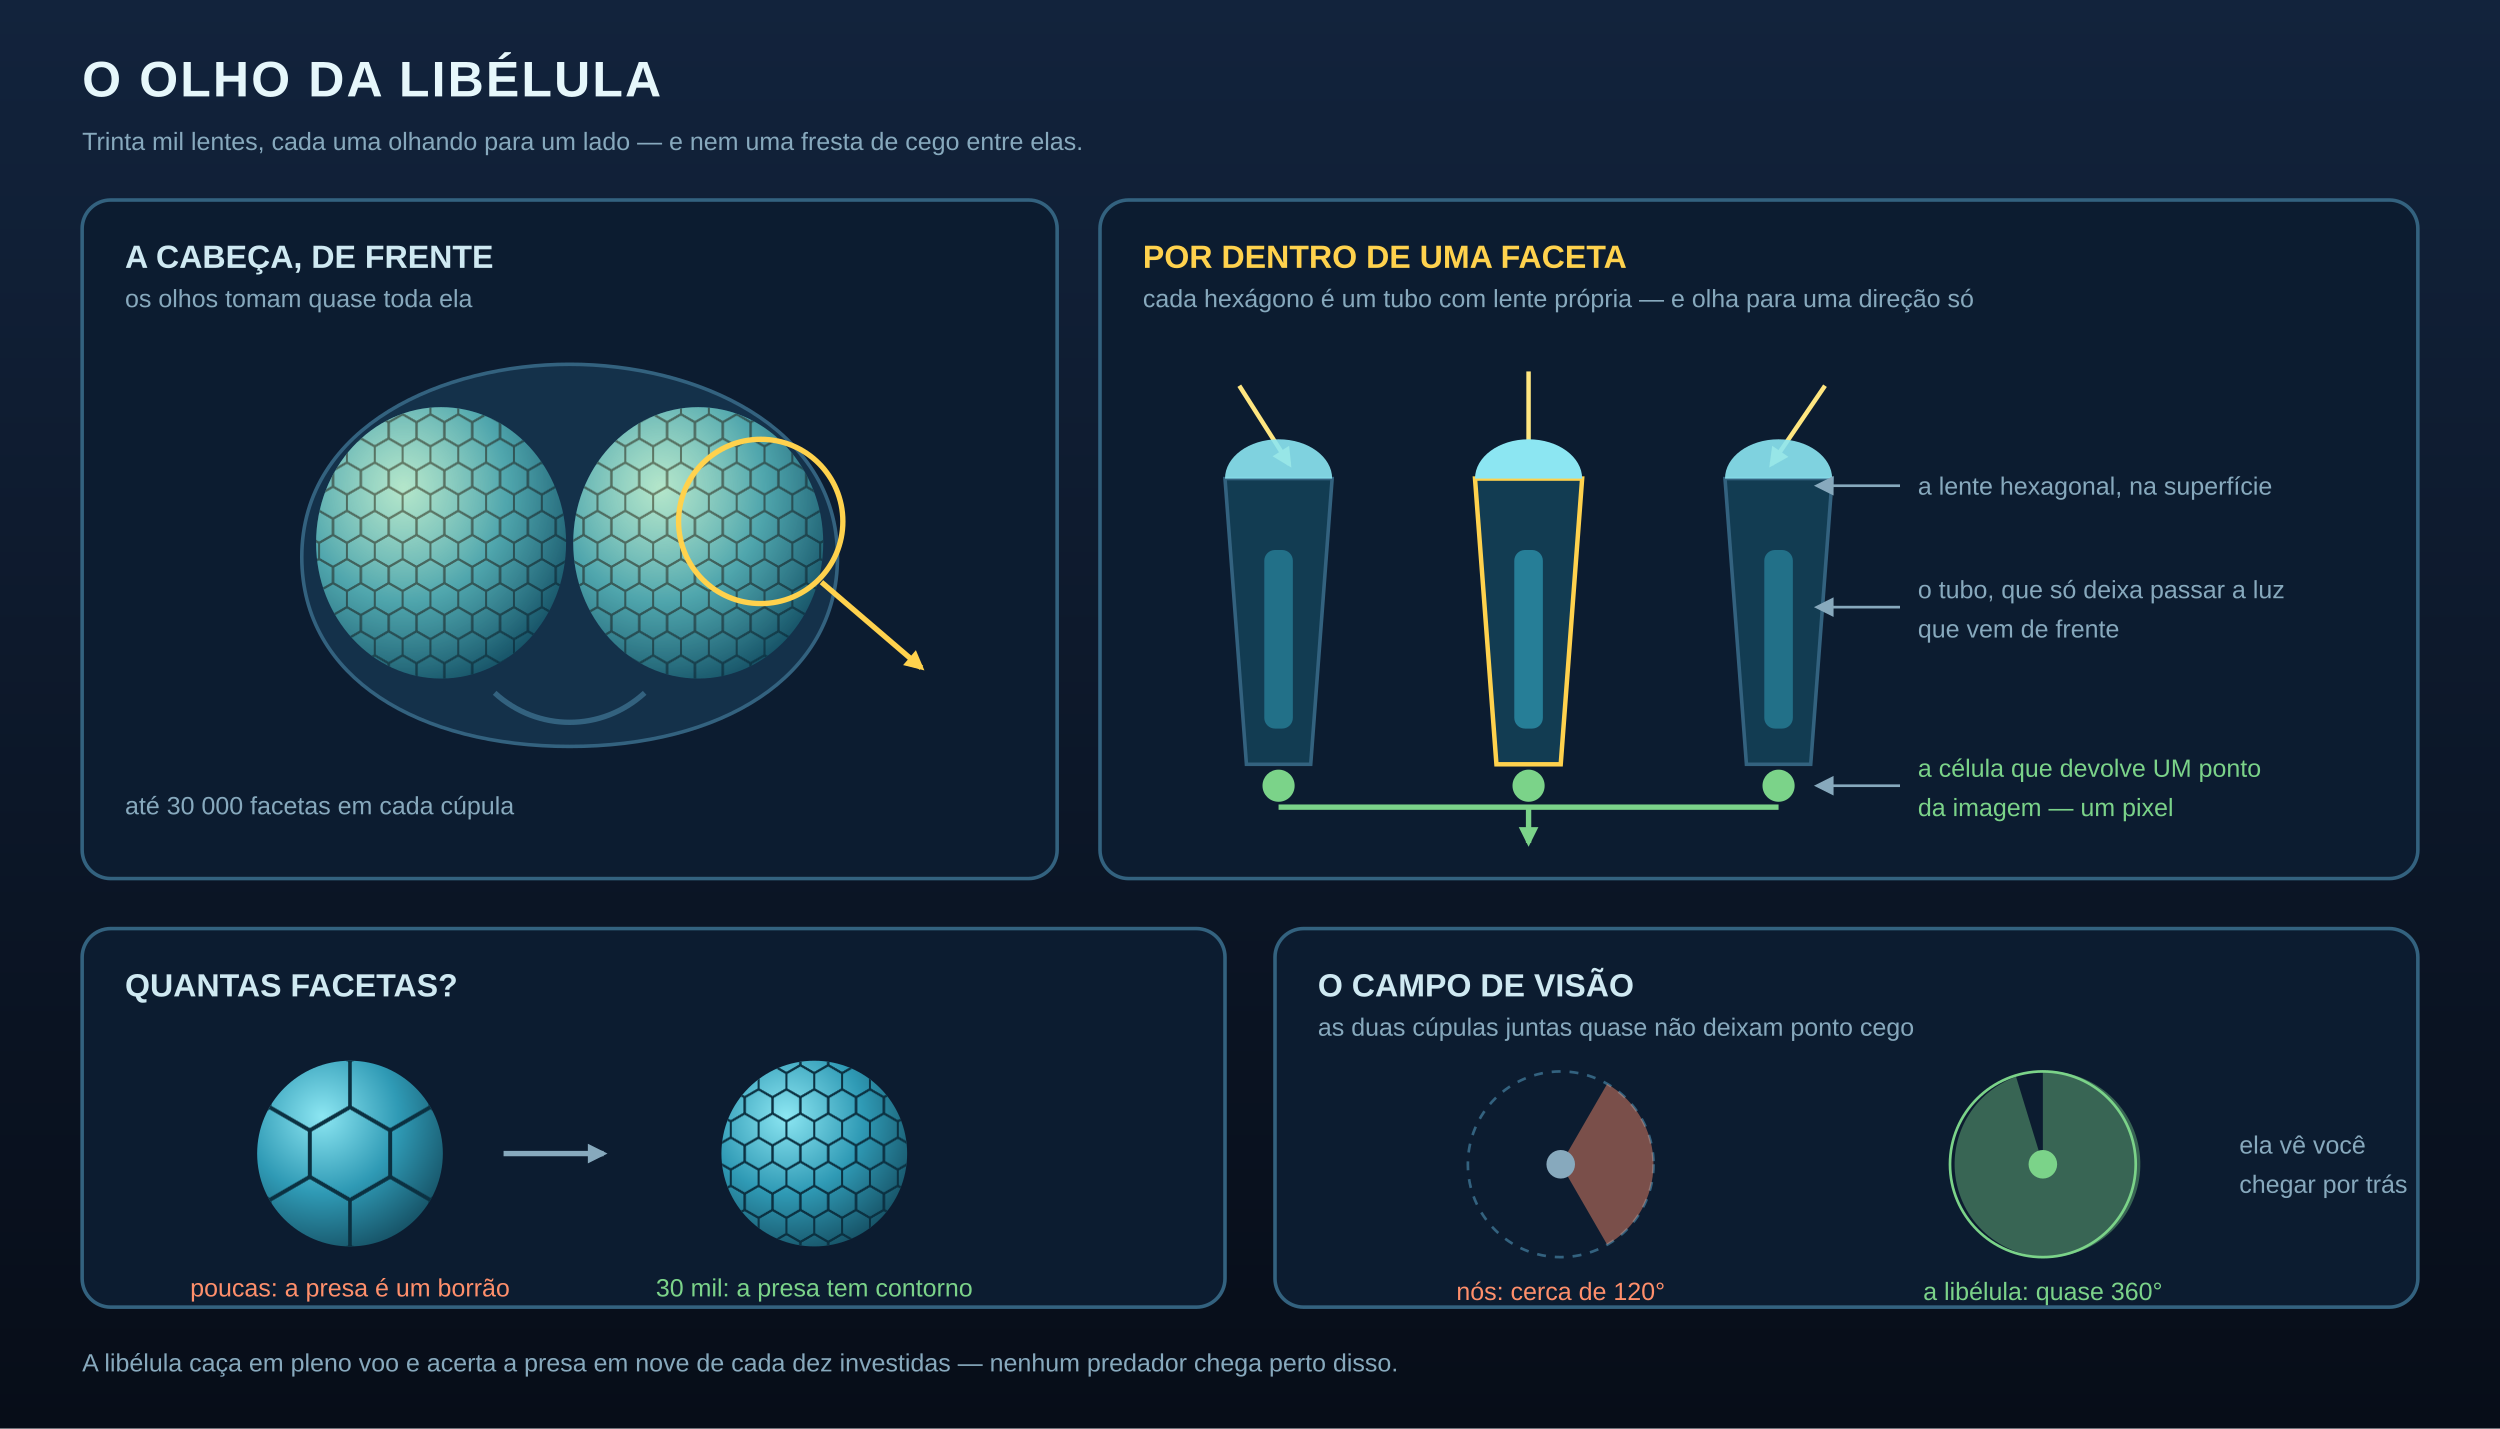
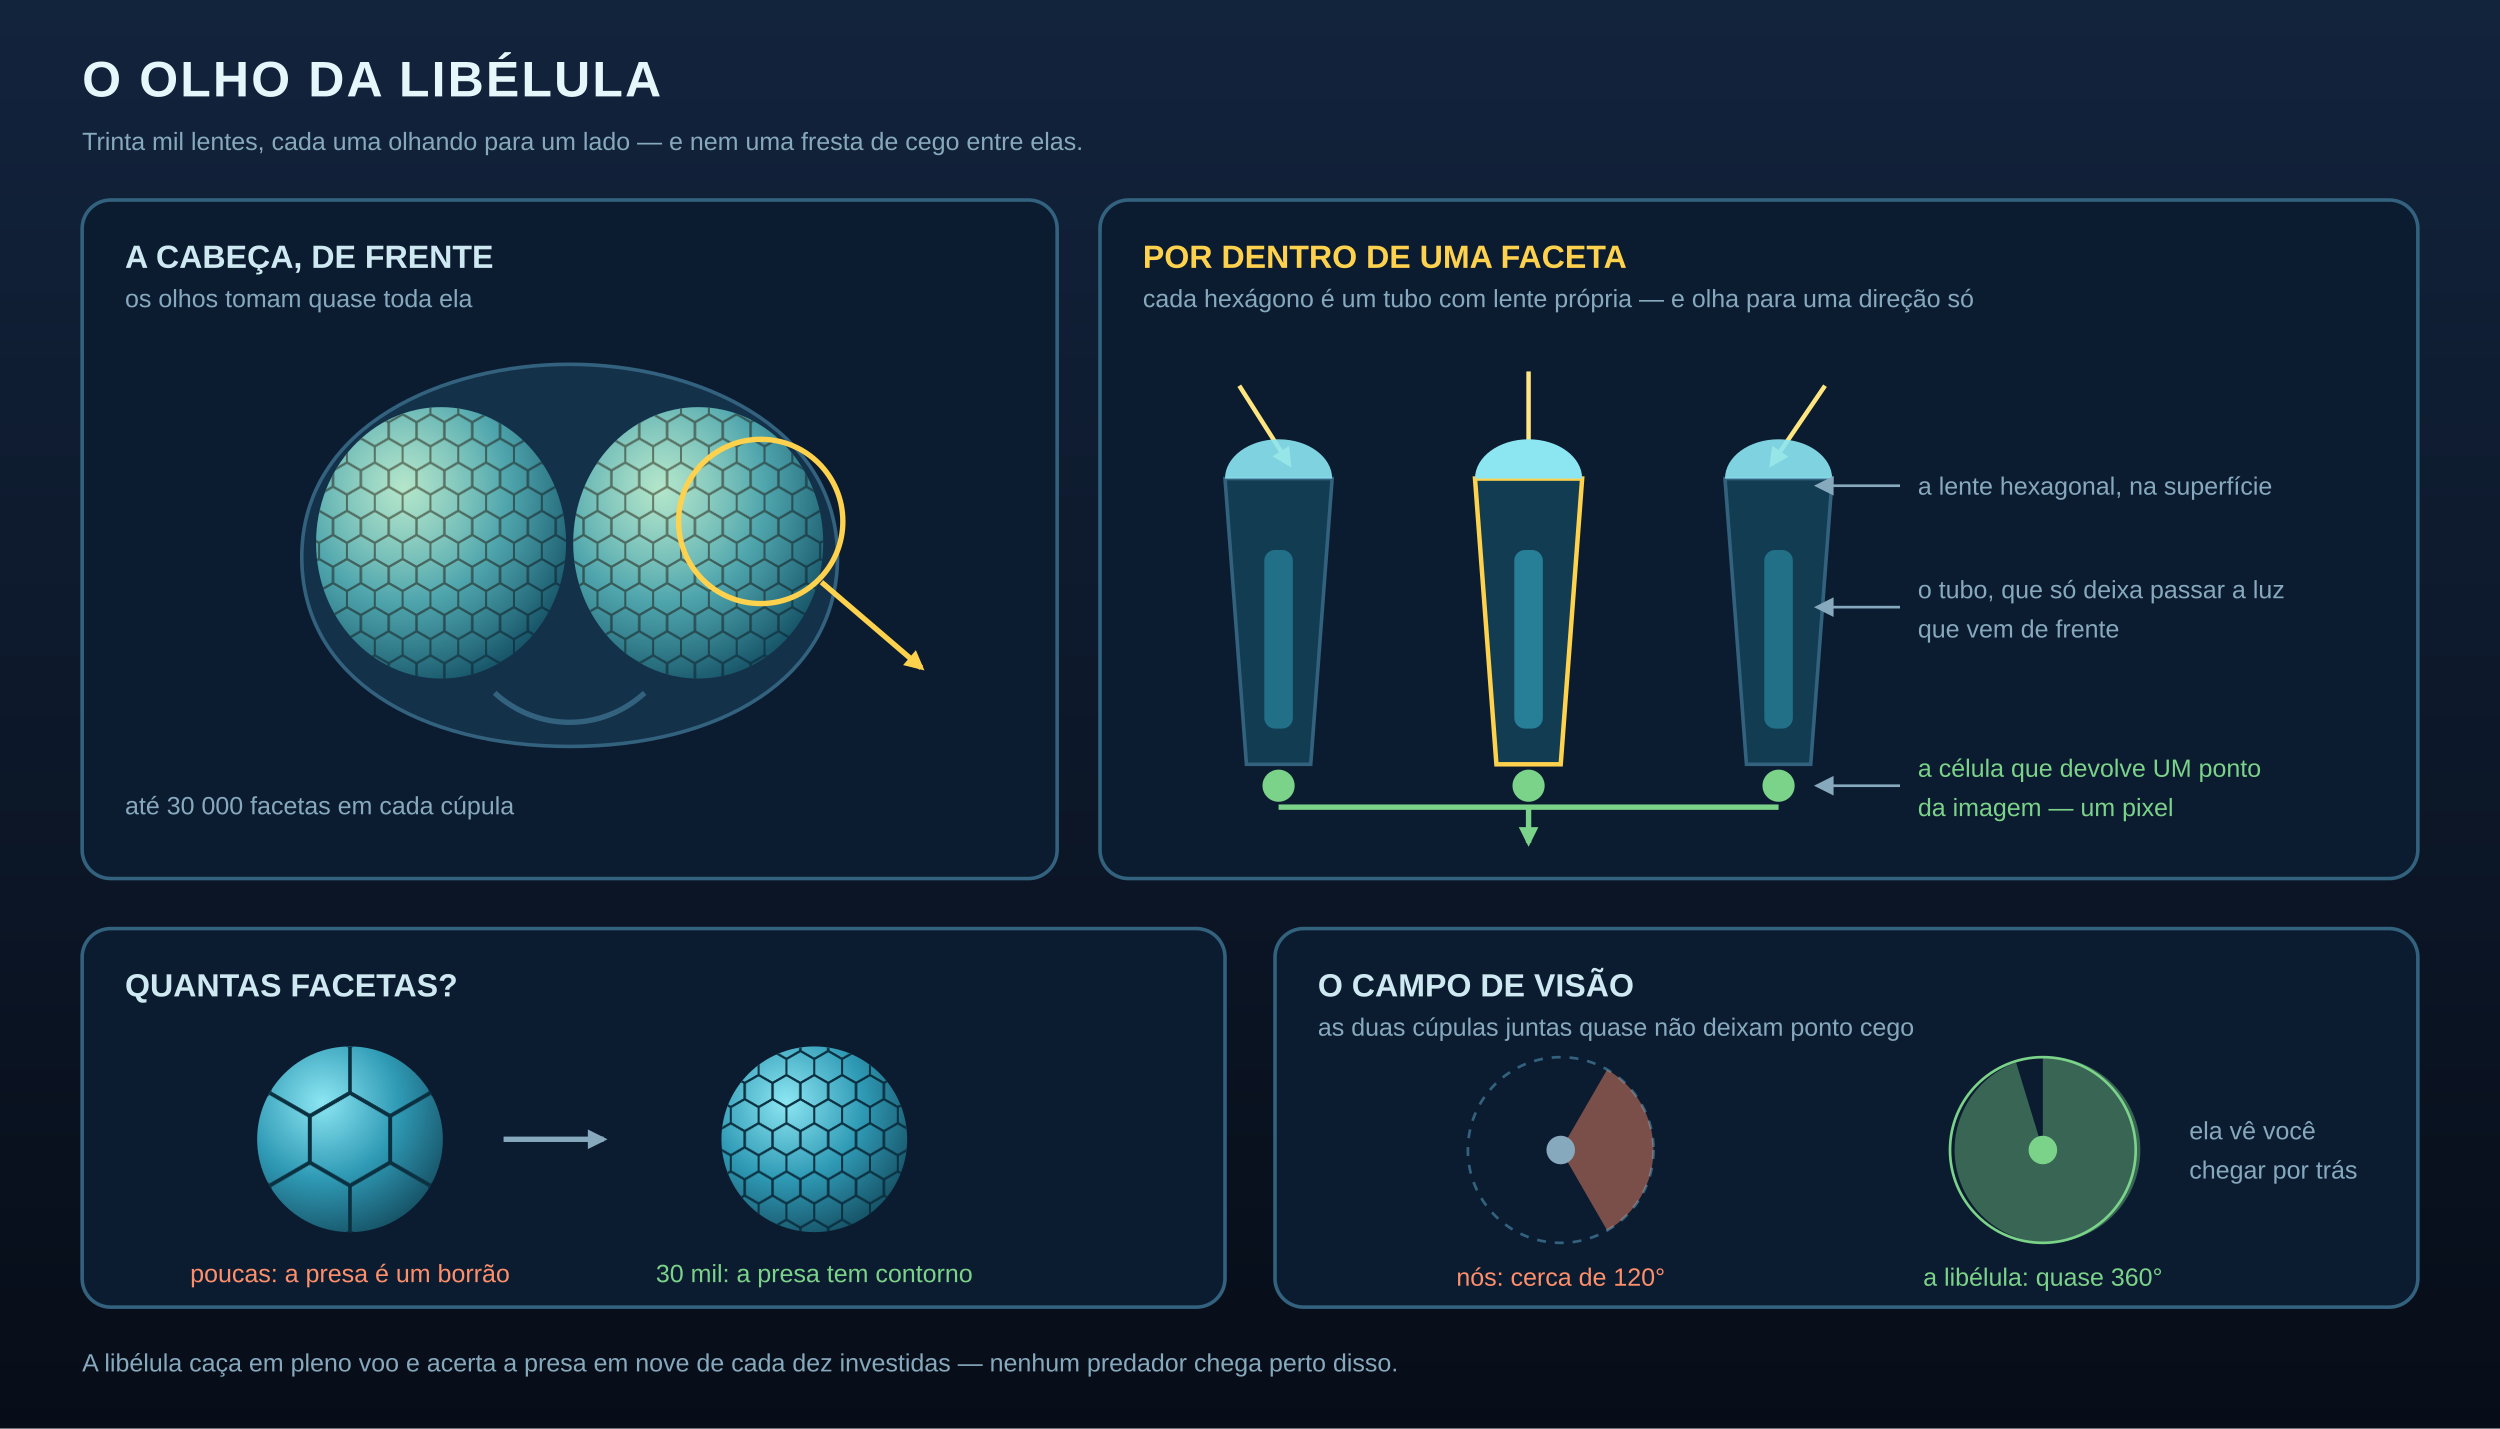
<svg xmlns="http://www.w3.org/2000/svg" viewBox="0 0 1400 800" width="1400" height="800" role="img" aria-labelledby="tit desc" font-family="'Segoe UI', 'Helvetica Neue', Arial, sans-serif">
  <defs>
    <linearGradient id="fundo" x1="0" y1="0" x2="0" y2="1">
      <stop offset="0" stop-color="#12233c" />
      <stop offset="1" stop-color="#070d18" />
    </linearGradient>
    <radialGradient id="cupula" cx="0.35" cy="0.3" r="0.75">
      <stop offset="0" stop-color="#8ce6f2" />
      <stop offset="0.55" stop-color="#2f9ab5" />
      <stop offset="1" stop-color="#175468" />
    </radialGradient>
    <radialGradient id="cupulaLuz" cx="0.35" cy="0.3" r="0.75">
      <stop offset="0" stop-color="#ffe680" stop-opacity="0.35" />
      <stop offset="1" stop-color="#ffe680" stop-opacity="0" />
    </radialGradient>
    <pattern id="hexFino" patternUnits="userSpaceOnUse" width="15.59" height="27">
      <g fill="none" stroke="#0b3040" stroke-width="1.1">
        <path d="M0 -9 L7.79 -4.5 L7.79 4.5 L0 9 L-7.79 4.5 L-7.79 -4.5 Z" />
        <path d="M15.59 -9 L23.38 -4.5 L23.38 4.5 L15.59 9 L7.8 4.5 L7.8 -4.5 Z" />
        <path d="M0 18 L7.79 22.5 L7.79 31.5 L0 36 L-7.79 31.5 L-7.79 22.5 Z" />
        <path d="M15.59 18 L23.38 22.5 L23.38 31.5 L15.59 36 L7.8 31.5 L7.8 22.5 Z" />
        <path d="M7.79 4.5 L15.58 9 L15.58 18 L7.79 22.5 L0 18 L0 9 Z" />
      </g>
    </pattern>
    <pattern id="hexGrosso" patternUnits="userSpaceOnUse" width="45.03" height="78">
      <g fill="none" stroke="#0b3040" stroke-width="2">
        <path d="M0 -26 L22.5 -13 L22.5 13 L0 26 L-22.5 13 L-22.5 -13 Z" />
        <path d="M45.03 -26 L67.5 -13 L67.5 13 L45.03 26 L22.5 13 L22.5 -13 Z" />
        <path d="M0 52 L22.5 65 L22.5 91 L0 104 L-22.5 91 L-22.5 65 Z" />
        <path d="M45.03 52 L67.5 65 L67.5 91 L45.03 104 L22.5 91 L22.5 65 Z" />
        <path d="M22.5 13 L45 26 L45 52 L22.5 65 L0 52 L0 26 Z" />
      </g>
    </pattern>
-     <marker id="s" viewBox="0 0 10 10" refX="8" refY="5" markerWidth="11" markerHeight="11" markerUnits="userSpaceOnUse" orient="auto">
-       <path d="M0 0 L10 5 L0 10 z" fill="context-stroke" />
+     <marker id="s-7bd389" viewBox="0 0 10 10" refX="8" refY="5" markerWidth="11" markerHeight="11" markerUnits="userSpaceOnUse" orient="auto">
+       <path d="M0 0 L10 5 L0 10 z" fill="#7bd389" />
+     </marker>
+     <marker id="s-87a9bd" viewBox="0 0 10 10" refX="8" refY="5" markerWidth="11" markerHeight="11" markerUnits="userSpaceOnUse" orient="auto">
+       <path d="M0 0 L10 5 L0 10 z" fill="#87a9bd" />
+     </marker>
+     <marker id="s-ffd24d" viewBox="0 0 10 10" refX="8" refY="5" markerWidth="11" markerHeight="11" markerUnits="userSpaceOnUse" orient="auto">
+       <path d="M0 0 L10 5 L0 10 z" fill="#ffd24d" />
+     </marker>
+     <marker id="s-ffe680" viewBox="0 0 10 10" refX="8" refY="5" markerWidth="11" markerHeight="11" markerUnits="userSpaceOnUse" orient="auto">
+       <path d="M0 0 L10 5 L0 10 z" fill="#ffe680" />
    </marker>
  </defs>
  <style>
        .cab  { fill:#e6f7fb; font-size:28px; font-weight:800; letter-spacing:1.2px; }
        .rot  { fill:#cfe9f2; font-size:18px; font-weight:700; }
        .rotp { fill:#87a9bd; font-size:14px; }
        .painel { fill:#0c1c30; stroke:#33627f; stroke-width:2; }
    </style>
  <rect width="1400" height="800" fill="url(#fundo)" />
  <text class="cab" x="46" y="54">O OLHO DA LIBÉLULA</text>
  <text class="rotp" x="46" y="84" font-size="17">Trinta mil lentes, cada uma olhando para um lado — e nem uma fresta de cego entre elas.</text>
  <g transform="translate(46,112)">
    <rect class="painel" x="0" y="0" width="546" height="380" rx="16" />
    <text class="rot" x="24" y="38">A CABEÇA, DE FRENTE</text>
    <text class="rotp" x="24" y="60">os olhos tomam quase toda ela</text>
    <g transform="translate(273,210)">
      <path d="M-150 -10 C -150 -84, -70 -118, 0 -118 C 70 -118, 150 -84, 150 -10                      C 150 58, 84 96, 0 96 C -84 96, -150 58, -150 -10 Z" fill="#14314a" stroke="#33627f" stroke-width="2" />
      <g>
        <ellipse cx="-72" cy="-18" rx="70" ry="76" fill="url(#cupula)" />
        <ellipse cx="-72" cy="-18" rx="70" ry="76" fill="url(#hexFino)" opacity="0.85" />
        <ellipse cx="-72" cy="-18" rx="70" ry="76" fill="url(#cupulaLuz)" />
      </g>
      <g>
        <ellipse cx="72" cy="-18" rx="70" ry="76" fill="url(#cupula)" />
        <ellipse cx="72" cy="-18" rx="70" ry="76" fill="url(#hexFino)" opacity="0.85" />
        <ellipse cx="72" cy="-18" rx="70" ry="76" fill="url(#cupulaLuz)" />
      </g>
      <path d="M-42 66 C -18 88, 18 88, 42 66" fill="none" stroke="#33627f" stroke-width="3" />
    </g>
    <circle cx="380" cy="180" r="46" fill="none" stroke="#ffd24d" stroke-width="3" />
-     <path d="M414 214 L 470 262" stroke="#ffd24d" stroke-width="3" fill="none" marker-end="url(#s)" />
+     <path d="M414 214 L 470 262" stroke="#ffd24d" stroke-width="3" fill="none" marker-end="url(#s-ffd24d)" />
    <text class="rotp" x="24" y="344">até 30 000 facetas em cada cúpula</text>
  </g>
  <g transform="translate(616,112)">
    <rect class="painel" x="0" y="0" width="738" height="380" rx="16" />
    <text class="rot" x="24" y="38" style="fill:#ffd24d">POR DENTRO DE UMA FACETA</text>
    <text class="rotp" x="24" y="60">cada hexágono é um tubo com lente própria — e olha para uma direção só</text>
    <g transform="translate(120,256)">
      <g stroke="#ffe680" stroke-width="2.5" fill="none">
-         <path d="M-42 -152 L -14 -108" marker-end="url(#s)" />
-         <path d="M120 -160 L 120 -112" marker-end="url(#s)" />
-         <path d="M286 -152 L 256 -108" marker-end="url(#s)" />
+         <path d="M-42 -152 L -14 -108" marker-end="url(#s-ffe680)" />
+         <path d="M120 -160 L 120 -112" marker-end="url(#s-ffe680)" />
+         <path d="M286 -152 L 256 -108" marker-end="url(#s-ffe680)" />
      </g>
      <g transform="translate(-20,0)">
        <path d="M-30 -100 L 30 -100 L 18 60 L -18 60 Z" fill="#123c52" stroke="#33627f" stroke-width="2" />
        <path d="M-30 -100 A 30 22 0 0 1 30 -100 Z" fill="#8ce6f2" opacity="0.9" />
        <rect x="-8" y="-60" width="16" height="100" rx="6" fill="#2f9ab5" opacity="0.55" />
        <circle cx="0" cy="72" r="9" fill="#7bd389" />
      </g>
      <g transform="translate(120,0)">
        <path d="M-30 -100 L 30 -100 L 18 60 L -18 60 Z" fill="#123c52" stroke="#ffd24d" stroke-width="2.5" />
        <path d="M-30 -100 A 30 22 0 0 1 30 -100 Z" fill="#8ce6f2" />
        <rect x="-8" y="-60" width="16" height="100" rx="6" fill="#2f9ab5" opacity="0.7" />
        <circle cx="0" cy="72" r="9" fill="#7bd389" />
      </g>
      <g transform="translate(260,0)">
        <path d="M-30 -100 L 30 -100 L 18 60 L -18 60 Z" fill="#123c52" stroke="#33627f" stroke-width="2" />
        <path d="M-30 -100 A 30 22 0 0 1 30 -100 Z" fill="#8ce6f2" opacity="0.9" />
        <rect x="-8" y="-60" width="16" height="100" rx="6" fill="#2f9ab5" opacity="0.55" />
        <circle cx="0" cy="72" r="9" fill="#7bd389" />
      </g>
      <path d="M-20 84 L 120 84 L 260 84" stroke="#7bd389" stroke-width="3" fill="none" />
-       <path d="M120 84 L 120 104" stroke="#7bd389" stroke-width="3" fill="none" marker-end="url(#s)" />
+       <path d="M120 84 L 120 104" stroke="#7bd389" stroke-width="3" fill="none" marker-end="url(#s-7bd389)" />
    </g>
    <g>
-       <path d="M448 160 L 402 160" stroke="#87a9bd" stroke-width="1.5" fill="none" marker-end="url(#s)" />
+       <path d="M448 160 L 402 160" stroke="#87a9bd" stroke-width="1.5" fill="none" marker-end="url(#s-87a9bd)" />
      <text class="rotp" x="458" y="165">a lente hexagonal, na superfície</text>
-       <path d="M448 228 L 402 228" stroke="#87a9bd" stroke-width="1.5" fill="none" marker-end="url(#s)" />
+       <path d="M448 228 L 402 228" stroke="#87a9bd" stroke-width="1.5" fill="none" marker-end="url(#s-87a9bd)" />
      <text class="rotp" x="458" y="223">o tubo, que só deixa passar a luz</text>
      <text class="rotp" x="458" y="245">que vem de frente</text>
-       <path d="M448 328 L 402 328" stroke="#87a9bd" stroke-width="1.5" fill="none" marker-end="url(#s)" />
+       <path d="M448 328 L 402 328" stroke="#87a9bd" stroke-width="1.5" fill="none" marker-end="url(#s-87a9bd)" />
      <text class="rotp" x="458" y="323" style="fill:#7bd389">a célula que devolve UM ponto</text>
      <text class="rotp" x="458" y="345" style="fill:#7bd389">da imagem — um pixel</text>
    </g>
  </g>
  <g transform="translate(46,520)">
    <rect class="painel" x="0" y="0" width="640" height="212" rx="16" />
    <text class="rot" x="24" y="38">QUANTAS FACETAS?</text>
-     <g transform="translate(150,126)">
+     <g transform="translate(150,118)">
      <circle cx="0" cy="0" r="52" fill="url(#cupula)" />
      <circle cx="0" cy="0" r="52" fill="url(#hexGrosso)" />
      <text class="rotp" x="0" y="80" text-anchor="middle" style="fill:#ff8f6b">poucas: a presa é um borrão</text>
    </g>
-     <path d="M236 126 L 292 126" stroke="#87a9bd" stroke-width="3" fill="none" marker-end="url(#s)" />
-     <g transform="translate(410,126)">
+     <path d="M236 118 L 292 118" stroke="#87a9bd" stroke-width="3" fill="none" marker-end="url(#s-87a9bd)" />
+     <g transform="translate(410,118)">
      <circle cx="0" cy="0" r="52" fill="url(#cupula)" />
      <circle cx="0" cy="0" r="52" fill="url(#hexFino)" />
      <text class="rotp" x="0" y="80" text-anchor="middle" style="fill:#7bd389">30 mil: a presa tem contorno</text>
    </g>
  </g>
  <g transform="translate(714,520)">
    <rect class="painel" x="0" y="0" width="640" height="212" rx="16" />
    <text class="rot" x="24" y="38">O CAMPO DE VISÃO</text>
    <text class="rotp" x="24" y="60">as duas cúpulas juntas quase não deixam ponto cego</text>
-     <g transform="translate(160,132)">
+     <g transform="translate(160,124)">
      <circle cx="0" cy="0" r="52" fill="none" stroke="#33627f" stroke-width="1.5" stroke-dasharray="5 5" />
      <path d="M0 0 L 26 -45 A 52 52 0 0 1 26 45 Z" fill="#ff8f6b" opacity="0.45" />
      <circle cx="0" cy="0" r="8" fill="#87a9bd" />
      <text class="rotp" x="0" y="76" text-anchor="middle" style="fill:#ff8f6b">nós: cerca de 120°</text>
    </g>
-     <g transform="translate(430,132)">
+     <g transform="translate(430,124)">
      <path d="M0 -52 A 52 52 0 1 1 -15 -49 L 0 0 Z" fill="#7bd389" opacity="0.4" />
      <circle cx="0" cy="0" r="52" fill="none" stroke="#7bd389" stroke-width="1.5" />
      <circle cx="0" cy="0" r="8" fill="#7bd389" />
      <text class="rotp" x="0" y="76" text-anchor="middle" style="fill:#7bd389">a libélula: quase 360°</text>
    </g>
-     <text class="rotp" x="540" y="126">ela vê você</text>
-     <text class="rotp" x="540" y="148">chegar por trás</text>
+     <text class="rotp" x="512" y="118">ela vê você</text>
+     <text class="rotp" x="512" y="140">chegar por trás</text>
  </g>
  <text class="rotp" x="46" y="768" font-size="15">
        A libélula caça em pleno voo e acerta a presa em nove de cada dez investidas — nenhum predador chega perto disso.
    </text>
</svg>
